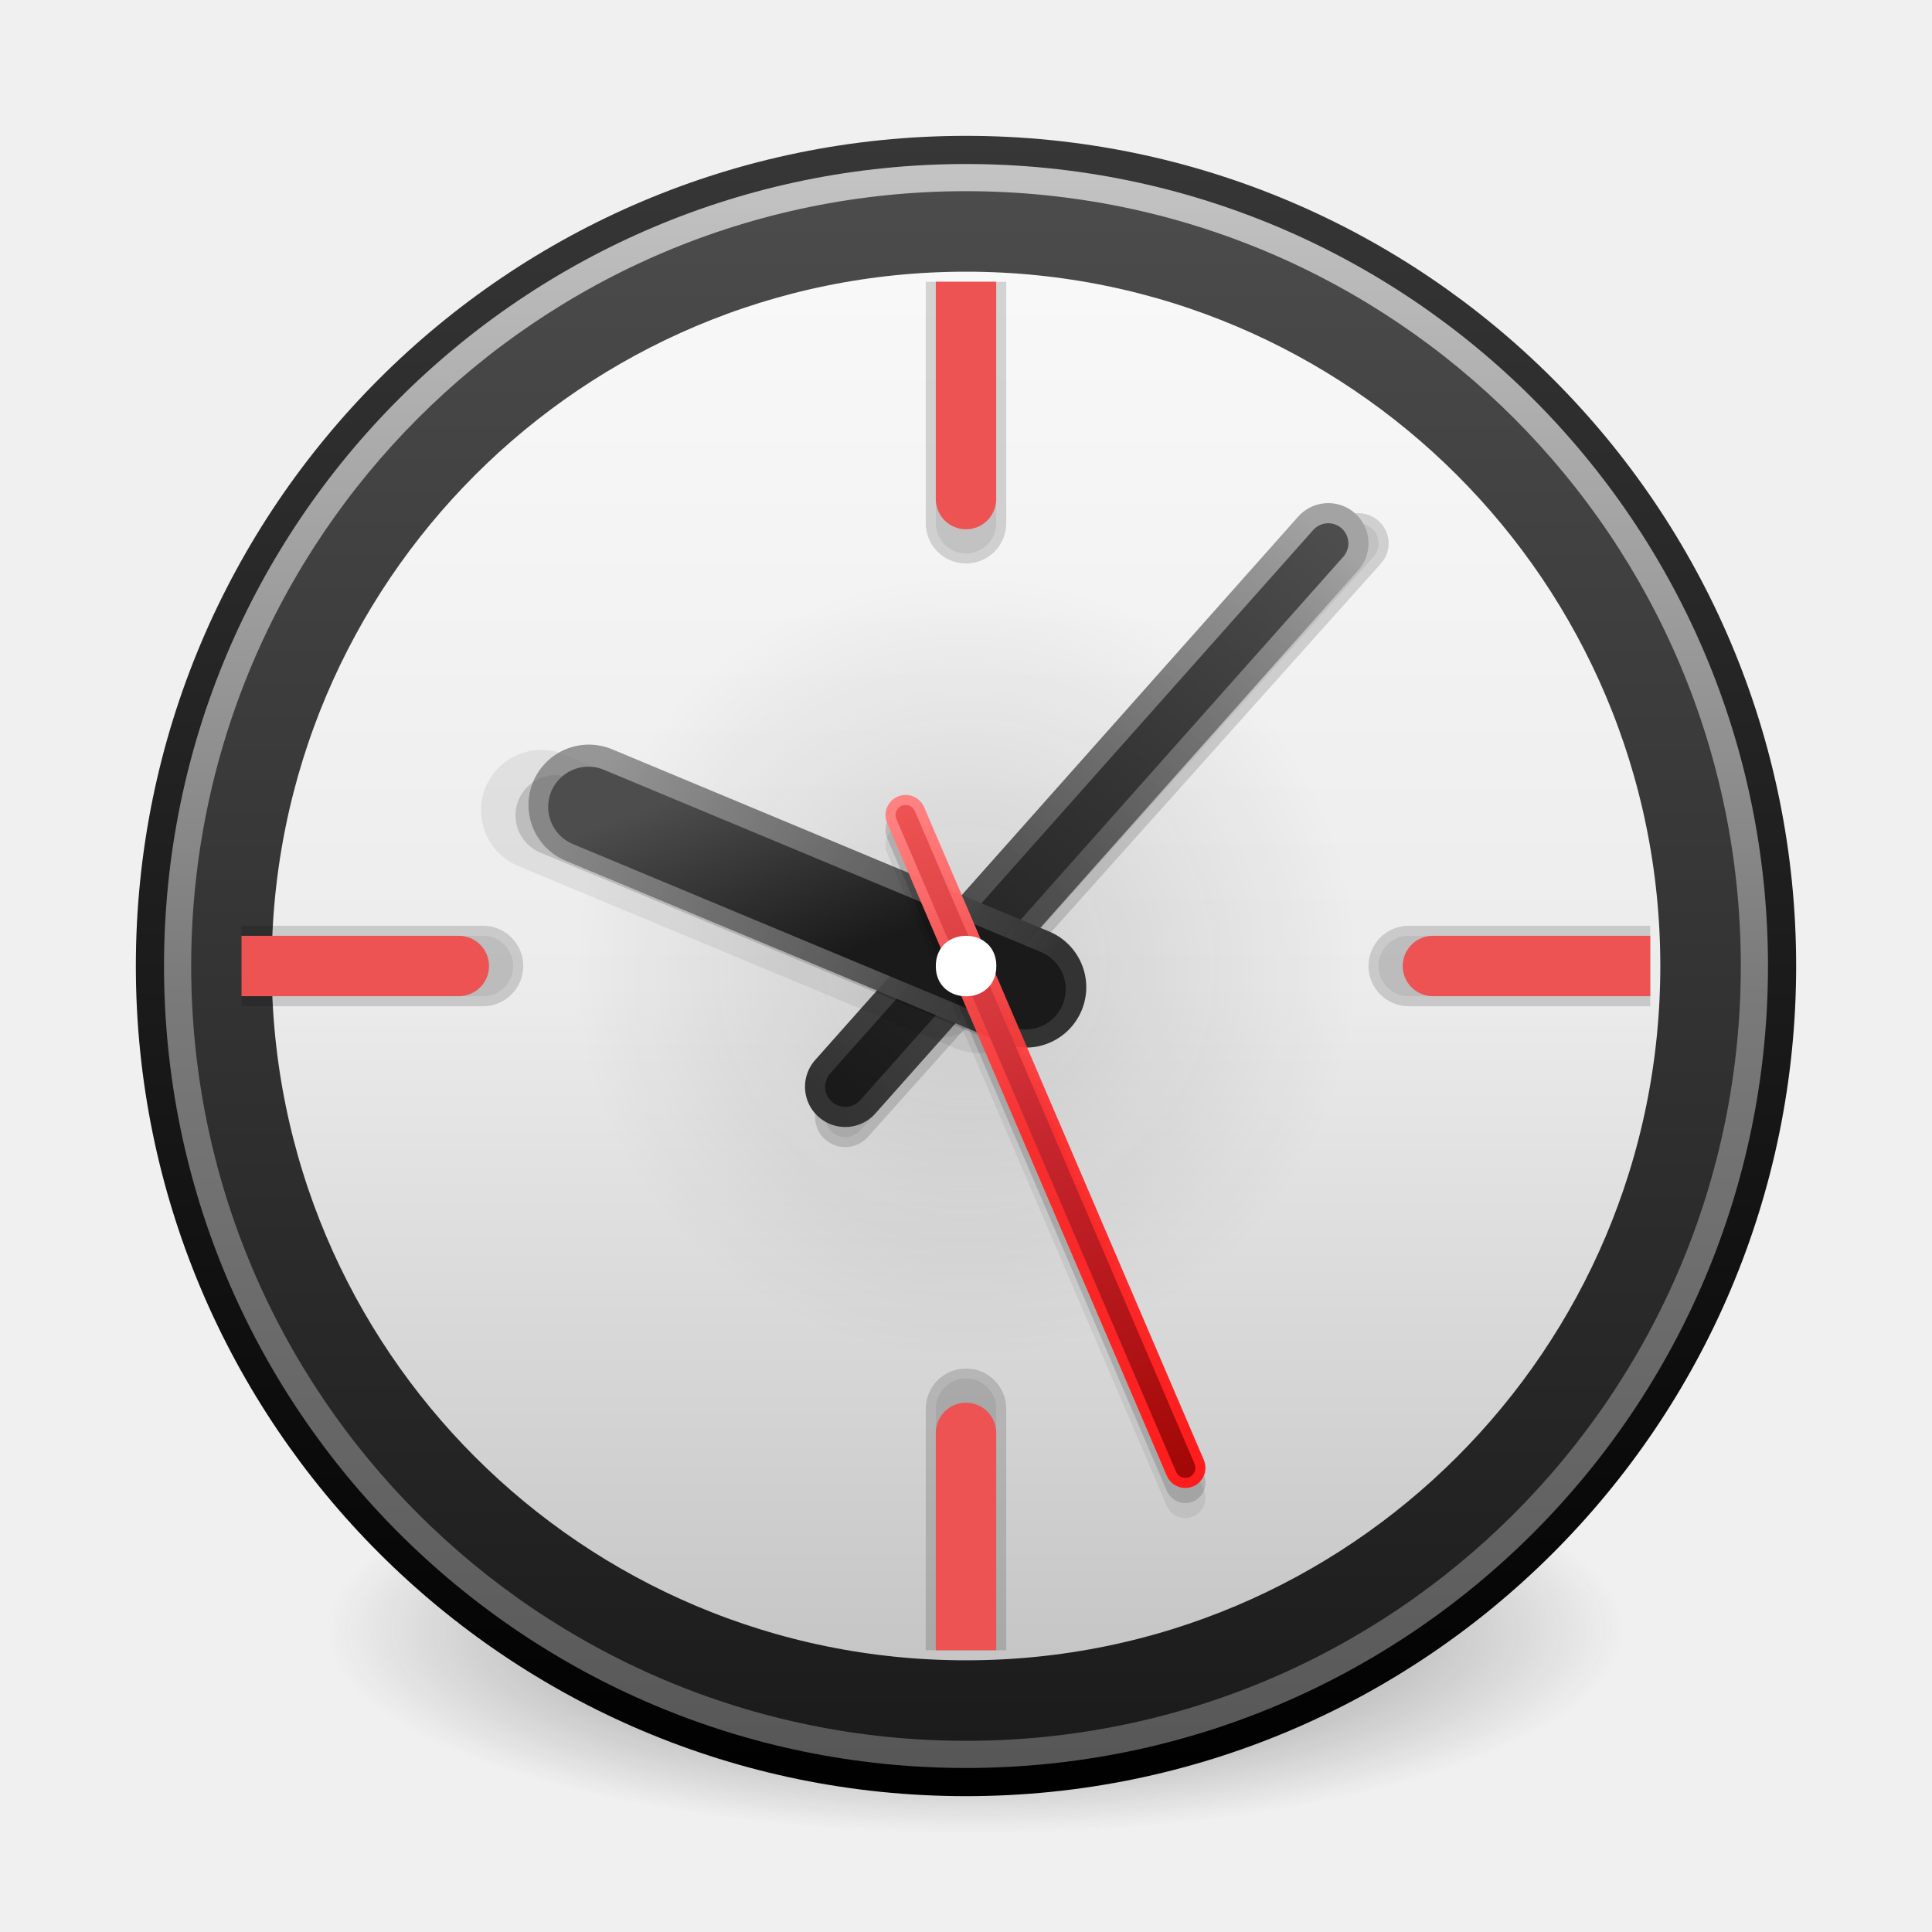
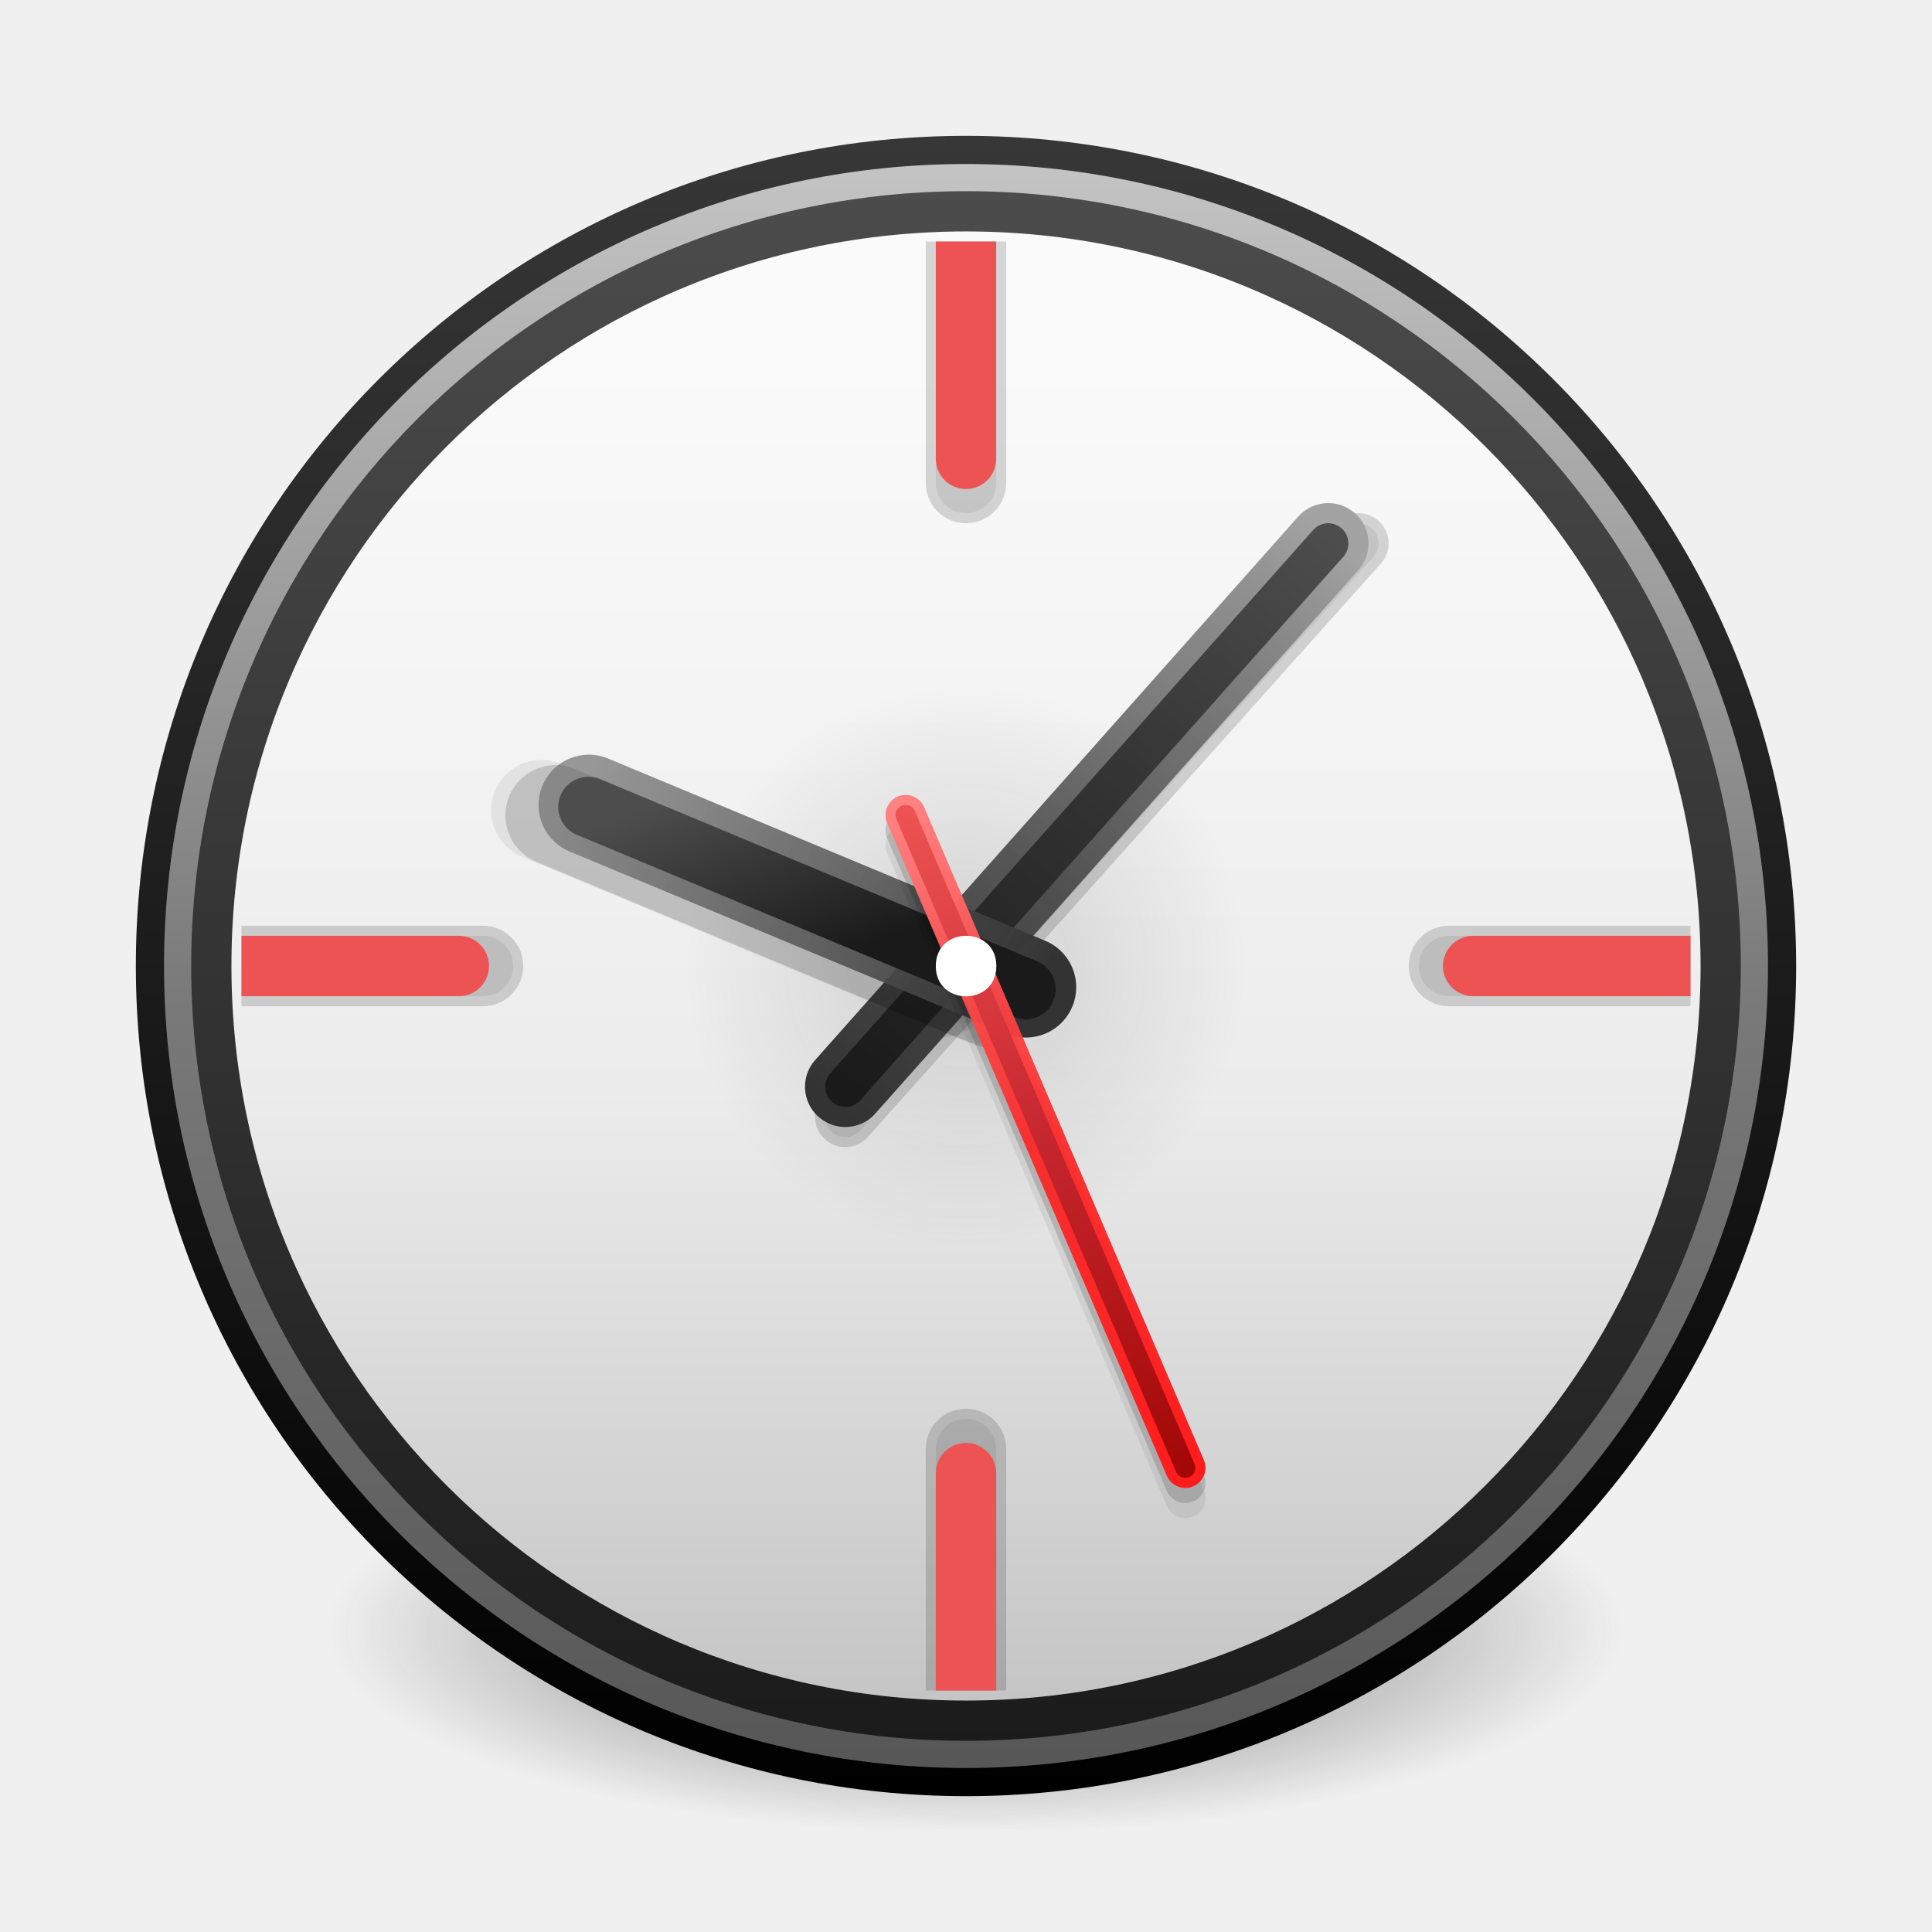
<svg xmlns="http://www.w3.org/2000/svg" width="48" height="48" viewBox="0 0 48 48" fill="none">
  <path d="M40.401 40.509C40.402 41.173 39.984 41.83 39.172 42.443C38.359 43.056 37.168 43.613 35.667 44.082C34.165 44.551 32.383 44.923 30.421 45.177C28.459 45.431 26.356 45.562 24.232 45.562C22.108 45.562 20.005 45.431 18.043 45.177C16.081 44.923 14.299 44.551 12.797 44.082C11.296 43.613 10.105 43.056 9.292 42.443C8.48 41.83 8.062 41.173 8.062 40.509C8.062 39.846 8.48 39.189 9.292 38.575C10.105 37.962 11.296 37.406 12.797 36.936C14.299 36.467 16.081 36.095 18.043 35.841C20.005 35.587 22.108 35.456 24.232 35.456C26.356 35.456 28.459 35.587 30.421 35.841C32.383 36.095 34.165 36.467 35.667 36.936C37.168 37.406 38.359 37.962 39.172 38.575C39.984 39.189 40.402 39.846 40.401 40.509Z" fill="url(#paint0_radial)" />
  <path d="M43.75 24C43.75 34.908 34.908 43.75 24 43.75C13.092 43.75 4.25 34.908 4.25 24C4.25 13.092 13.092 4.25 24 4.25C34.908 4.25 43.75 13.092 43.75 24Z" fill="url(#paint1_linear)" />
  <path d="M43.75 24C43.75 34.908 34.908 43.75 24 43.75C13.092 43.75 4.25 34.908 4.25 24C4.25 13.092 13.092 4.25 24 4.25C34.908 4.25 43.75 13.092 43.75 24Z" fill="url(#paint2_radial)" fill-opacity="0.2" />
  <path d="M43.75 24C43.75 34.908 34.908 43.75 24 43.75C13.092 43.75 4.25 34.908 4.25 24C4.25 13.092 13.092 4.25 24 4.25C34.908 4.25 43.75 13.092 43.75 24Z" stroke="#ABACAE" />
-   <path d="M42.75 24C42.75 34.355 34.355 42.75 24 42.75C13.645 42.75 5.25 34.355 5.25 24C5.25 13.645 13.645 5.25 24 5.25C34.355 5.25 42.75 13.645 42.75 24Z" stroke="url(#paint3_linear)" stroke-width="3" />
+   <path d="M43.25 24C43.25 34.632 34.632 43.25 24 43.25C13.368 43.25 4.75 34.632 4.75 24C4.75 13.368 13.368 4.75 24 4.75C34.632 4.75 43.25 13.368 43.25 24Z" stroke="url(#paint3_linear)" stroke-width="2" />
  <path d="M43.75 24C43.75 34.908 34.908 43.75 24 43.75C13.092 43.75 4.25 34.908 4.25 24C4.25 13.092 13.092 4.25 24 4.25C34.908 4.25 43.75 13.092 43.75 24Z" stroke="url(#paint4_linear)" />
  <path d="M44.275 24C44.275 35.198 35.198 44.275 24 44.275C12.802 44.275 3.725 35.198 3.725 24C3.725 12.802 12.802 3.725 24 3.725C35.198 3.725 44.275 12.802 44.275 24Z" stroke="url(#paint5_linear)" stroke-width="0.7" />
  <path d="M23.652 24.526C23.652 24.64 23.614 24.689 23.586 24.715C23.547 24.749 23.482 24.777 23.4 24.777C23.318 24.777 23.253 24.749 23.214 24.715C23.186 24.689 23.148 24.64 23.148 24.526L23.148 24.524C23.148 24.41 23.186 24.361 23.214 24.335C23.253 24.301 23.318 24.273 23.4 24.273C23.482 24.273 23.547 24.301 23.586 24.335C23.614 24.361 23.652 24.41 23.652 24.524L23.652 24.526Z" stroke="black" stroke-opacity="0.15" />
  <path d="M23.152 24.526C23.152 24.526 23.152 24.525 23.152 24.525C23.152 24.525 23.152 24.524 23.152 24.524C23.152 24.523 23.152 24.523 23.152 24.523C23.153 24.513 23.157 24.488 23.172 24.454C23.19 24.411 23.219 24.372 23.254 24.341C23.318 24.284 23.376 24.277 23.4 24.277C23.424 24.277 23.482 24.284 23.546 24.341C23.581 24.372 23.61 24.411 23.628 24.454C23.643 24.488 23.647 24.513 23.648 24.523C23.648 24.523 23.648 24.523 23.648 24.524C23.648 24.524 23.648 24.525 23.648 24.525C23.648 24.525 23.648 24.526 23.648 24.526C23.648 24.526 23.648 24.527 23.648 24.527C23.647 24.537 23.643 24.562 23.628 24.596C23.61 24.639 23.581 24.678 23.546 24.709C23.482 24.766 23.424 24.773 23.4 24.773C23.376 24.773 23.318 24.766 23.254 24.709C23.219 24.678 23.19 24.639 23.172 24.596C23.157 24.562 23.153 24.537 23.152 24.527C23.152 24.527 23.152 24.526 23.152 24.526Z" stroke="black" stroke-opacity="0.07" stroke-width="2" />
  <path d="M21 27.75L33.75 13.5" stroke="black" stroke-opacity="0.15" stroke-width="1.5" stroke-linecap="round" />
  <path d="M21 27.75L33.75 13.5" stroke="black" stroke-opacity="0.07" stroke-linecap="round" />
  <path d="M21 27L33 13.5" stroke="url(#paint6_linear)" stroke-width="2" stroke-linecap="round" />
  <path d="M21 27L33 13.5" stroke="url(#paint7_linear)" stroke-linecap="round" />
-   <path d="M24.666 24.785L13.807 20.258" stroke="black" stroke-opacity="0.15" stroke-width="2" stroke-linecap="round" />
-   <path d="M24.31 24.659L13.451 20.131" stroke="black" stroke-opacity="0.07" stroke-width="3" stroke-linecap="round" />
-   <path d="M25.488 24.527L14.63 20" stroke="url(#paint8_linear)" stroke-width="3" stroke-linecap="round" />
-   <path d="M25.478 24.576L14.619 20.048" stroke="url(#paint9_linear)" stroke-width="2" stroke-linecap="round" />
+   <path d="M24.666 24.785L13.807 20.258" stroke="black" stroke-opacity="0.15" stroke-width="2.5" stroke-linecap="round" />
+   <path d="M24.31 24.659L13.451 20.131" stroke="black" stroke-opacity="0.07" stroke-width="2.5" stroke-linecap="round" />
+   <path d="M25.488 24.527L14.63 20" stroke="url(#paint8_linear)" stroke-width="2.5" stroke-linecap="round" />
+   <path d="M25.478 24.576L14.619 20.048" stroke="url(#paint9_linear)" stroke-width="1.5" stroke-linecap="round" />
  <path d="M22.5 20.625L29.449 36.843" stroke="black" stroke-opacity="0.15" stroke-linecap="round" />
  <path d="M22.5 21L29.449 37.218" stroke="black" stroke-opacity="0.07" stroke-linecap="round" />
  <path d="M22.5 20.25L29.449 36.468" stroke="url(#paint10_linear)" stroke-linecap="round" />
  <path d="M22.5 20.25L29.449 36.468" stroke="url(#paint11_linear)" stroke-width="0.5" stroke-linecap="round" />
  <path d="M24.754 24.002C24.756 25.004 23.248 25.004 23.25 24.002C23.248 22.999 24.756 22.999 24.754 24.002Z" fill="white" />
  <path d="M12 25C12.552 25 13 24.552 13 24C13 23.448 12.552 23 12 23V25ZM6 25H12V23H6V25Z" fill="black" fill-opacity="0.15" />
  <path d="M12 24.75C12.414 24.75 12.75 24.414 12.75 24C12.75 23.586 12.414 23.25 12 23.25V24.75ZM6 24.75H12V23.25H6V24.75Z" fill="black" fill-opacity="0.07" />
  <path d="M11.4 24.75C11.814 24.75 12.15 24.414 12.15 24C12.15 23.586 11.814 23.25 11.4 23.25V24.75ZM6 24.75H11.4V23.25H6V24.75Z" fill="#ED5353" />
-   <path d="M23 13C23 13.552 23.448 14 24 14C24.552 14 25 13.552 25 13H23ZM23 7V13H25V7H23Z" fill="black" fill-opacity="0.15" />
-   <path d="M23.25 13C23.25 13.414 23.586 13.75 24 13.75C24.414 13.75 24.75 13.414 24.75 13H23.25ZM23.25 7V13H24.75V7H23.25Z" fill="black" fill-opacity="0.07" />
-   <path d="M23.25 12.4C23.25 12.814 23.586 13.15 24 13.15C24.414 13.15 24.75 12.814 24.75 12.4H23.25ZM23.25 7V12.4H24.75V7H23.25Z" fill="#ED5353" />
-   <path d="M35 23C34.448 23 34 23.448 34 24C34 24.552 34.448 25 35 25V23ZM41 23H35V25H41V23Z" fill="black" fill-opacity="0.15" />
-   <path d="M35 23.25C34.586 23.25 34.25 23.586 34.25 24C34.25 24.414 34.586 24.75 35 24.75V23.25ZM41 23.25H35V24.75H41V23.25Z" fill="black" fill-opacity="0.07" />
-   <path d="M35.6 23.25C35.186 23.25 34.85 23.586 34.85 24C34.85 24.414 35.186 24.75 35.6 24.75V23.25ZM41 23.25H35.6V24.75H41V23.25Z" fill="#ED5353" />
-   <path d="M25 35C25 34.448 24.552 34 24 34C23.448 34 23 34.448 23 35H25ZM25 41V35H23V41H25Z" fill="black" fill-opacity="0.15" />
-   <path d="M24.75 35C24.75 34.586 24.414 34.25 24 34.25C23.586 34.25 23.25 34.586 23.25 35H24.75ZM24.75 41V35H23.25V41H24.75Z" fill="black" fill-opacity="0.07" />
-   <path d="M24.75 35.6C24.75 35.186 24.414 34.85 24 34.85C23.586 34.85 23.25 35.186 23.25 35.6H24.75ZM24.75 41V35.6H23.25V41H24.75Z" fill="#ED5353" />
+   <path d="M23 12C23 12.552 23.448 13 24 13C24.552 13 25 12.552 25 12H23ZM23 6V12H25V6H23Z" fill="black" fill-opacity="0.15" />
+   <path d="M23.25 12C23.25 12.414 23.586 12.75 24 12.75C24.414 12.75 24.75 12.414 24.75 12H23.25ZM23.25 6V12H24.75V6H23.25Z" fill="black" fill-opacity="0.07" />
+   <path d="M23.25 11.4C23.25 11.814 23.586 12.15 24 12.15C24.414 12.15 24.75 11.814 24.75 11.4H23.25ZM23.25 6V11.4H24.75V6H23.25Z" fill="#ED5353" />
+   <path d="M36 23C35.448 23 35 23.448 35 24C35 24.552 35.448 25 36 25V23ZM42 23H36V25H42V23Z" fill="black" fill-opacity="0.15" />
+   <path d="M36 23.25C35.586 23.25 35.25 23.586 35.25 24C35.25 24.414 35.586 24.75 36 24.75V23.25ZM42 23.25H36V24.75H42V23.25Z" fill="black" fill-opacity="0.07" />
+   <path d="M36.6 23.25C36.186 23.25 35.85 23.586 35.85 24C35.85 24.414 36.186 24.75 36.6 24.75V23.25ZM42 23.25H36.6V24.75H42V23.25Z" fill="#ED5353" />
+   <path d="M25 36C25 35.448 24.552 35 24 35C23.448 35 23 35.448 23 36H25ZM25 42V36H23V42H25Z" fill="black" fill-opacity="0.15" />
+   <path d="M24.75 36C24.75 35.586 24.414 35.25 24 35.25C23.586 35.25 23.25 35.586 23.25 36H24.75ZM24.75 42V36H23.25V42H24.75Z" fill="black" fill-opacity="0.07" />
+   <path d="M24.75 36.6C24.75 36.186 24.414 35.85 24 35.85C23.586 35.85 23.25 36.186 23.25 36.6H24.75ZM24.75 42V36.6H23.25V42H24.75Z" fill="#ED5353" />
  <defs>
    <radialGradient id="paint0_radial" cx="0" cy="0" r="1" gradientUnits="userSpaceOnUse" gradientTransform="translate(24.232 40.509) scale(16.1695 5.05174)">
      <stop stop-color="#3D3D3D" />
      <stop offset="0.5" stop-color="#686868" stop-opacity="0.498" />
      <stop offset="1" stop-color="#686868" stop-opacity="0" />
    </radialGradient>
-     <linearGradient id="paint1_linear" x1="24.188" y1="44.062" x2="24.188" y2="3.938" gradientUnits="userSpaceOnUse">
+     <linearGradient id="paint1_linear" x1="24" y1="44.5" x2="24" y2="9" gradientUnits="userSpaceOnUse">
      <stop stop-color="#BFBFBF" />
      <stop offset="0.49" stop-color="#ECECEC" />
      <stop offset="0.766" stop-color="#F4F4F4" />
      <stop offset="1" stop-color="#FAFAFA" />
    </linearGradient>
-     <radialGradient id="paint2_radial" cx="0" cy="0" r="1" gradientUnits="userSpaceOnUse" gradientTransform="translate(24 24) rotate(90) scale(9.75)">
+     <radialGradient id="paint2_radial" cx="0" cy="0" r="1" gradientUnits="userSpaceOnUse" gradientTransform="translate(24 24) rotate(90) scale(7)">
      <stop stop-color="#1A1A1A" stop-opacity="0.7" />
      <stop offset="1" stop-opacity="0" />
    </radialGradient>
    <linearGradient id="paint3_linear" x1="24" y1="3.75" x2="24" y2="44.25" gradientUnits="userSpaceOnUse">
      <stop stop-color="#4D4D4D" />
      <stop offset="0.516" stop-color="#333333" />
      <stop offset="1" stop-color="#1A1A1A" />
    </linearGradient>
    <linearGradient id="paint4_linear" x1="24" y1="3.75" x2="24" y2="44.25" gradientUnits="userSpaceOnUse">
      <stop stop-color="#C5C5C5" />
      <stop offset="0.516" stop-color="#7A7A7A" />
      <stop offset="1" stop-color="#565656" />
    </linearGradient>
    <linearGradient id="paint5_linear" x1="24" y1="3.375" x2="24" y2="44.625" gradientUnits="userSpaceOnUse">
      <stop stop-color="#373737" />
      <stop offset="0.526" stop-color="#1A1A1A" />
      <stop offset="1" />
    </linearGradient>
    <linearGradient id="paint6_linear" x1="20.654" y1="27.365" x2="33.133" y2="13.335" gradientUnits="userSpaceOnUse">
      <stop stop-color="#333333" />
      <stop offset="0.401" stop-color="#3E3E3E" stop-opacity="0.85" />
      <stop offset="0.75" stop-color="#686868" stop-opacity="0.8" />
      <stop offset="1" stop-color="#A3A3A3" />
    </linearGradient>
    <linearGradient id="paint7_linear" x1="33.069" y1="13.327" x2="21.109" y2="27.011" gradientUnits="userSpaceOnUse">
      <stop stop-color="#4D4D4D" />
      <stop offset="0.46" stop-color="#333333" />
      <stop offset="1" stop-color="#1A1A1A" />
    </linearGradient>
    <linearGradient id="paint8_linear" x1="25.407" y1="25.185" x2="14.564" y2="19.411" gradientUnits="userSpaceOnUse">
      <stop stop-color="#333333" />
      <stop offset="0.344" stop-color="#4E4E4E" stop-opacity="0.878" />
      <stop offset="0.677" stop-color="#606060" stop-opacity="0.8" />
      <stop offset="1" stop-color="#707070" stop-opacity="0.7" />
    </linearGradient>
    <linearGradient id="paint9_linear" x1="18.244" y1="19.24" x2="20.09" y2="24.046" gradientUnits="userSpaceOnUse">
      <stop stop-color="#4D4D4D" />
      <stop offset="1" stop-color="#1A1A1A" />
    </linearGradient>
    <linearGradient id="paint10_linear" x1="22.441" y1="20.043" x2="29.566" y2="36.731" gradientUnits="userSpaceOnUse">
      <stop stop-color="#FF8282" />
      <stop offset="0.49" stop-color="#FF2121" stop-opacity="0.9" />
      <stop offset="1" stop-color="#FF1C1C" />
    </linearGradient>
    <linearGradient id="paint11_linear" x1="22.628" y1="20.043" x2="29.753" y2="36.731" gradientUnits="userSpaceOnUse">
      <stop stop-color="#ED5353" />
      <stop offset="0.49" stop-color="#C6262E" />
      <stop offset="1" stop-color="#A10705" />
    </linearGradient>
  </defs>
</svg>
